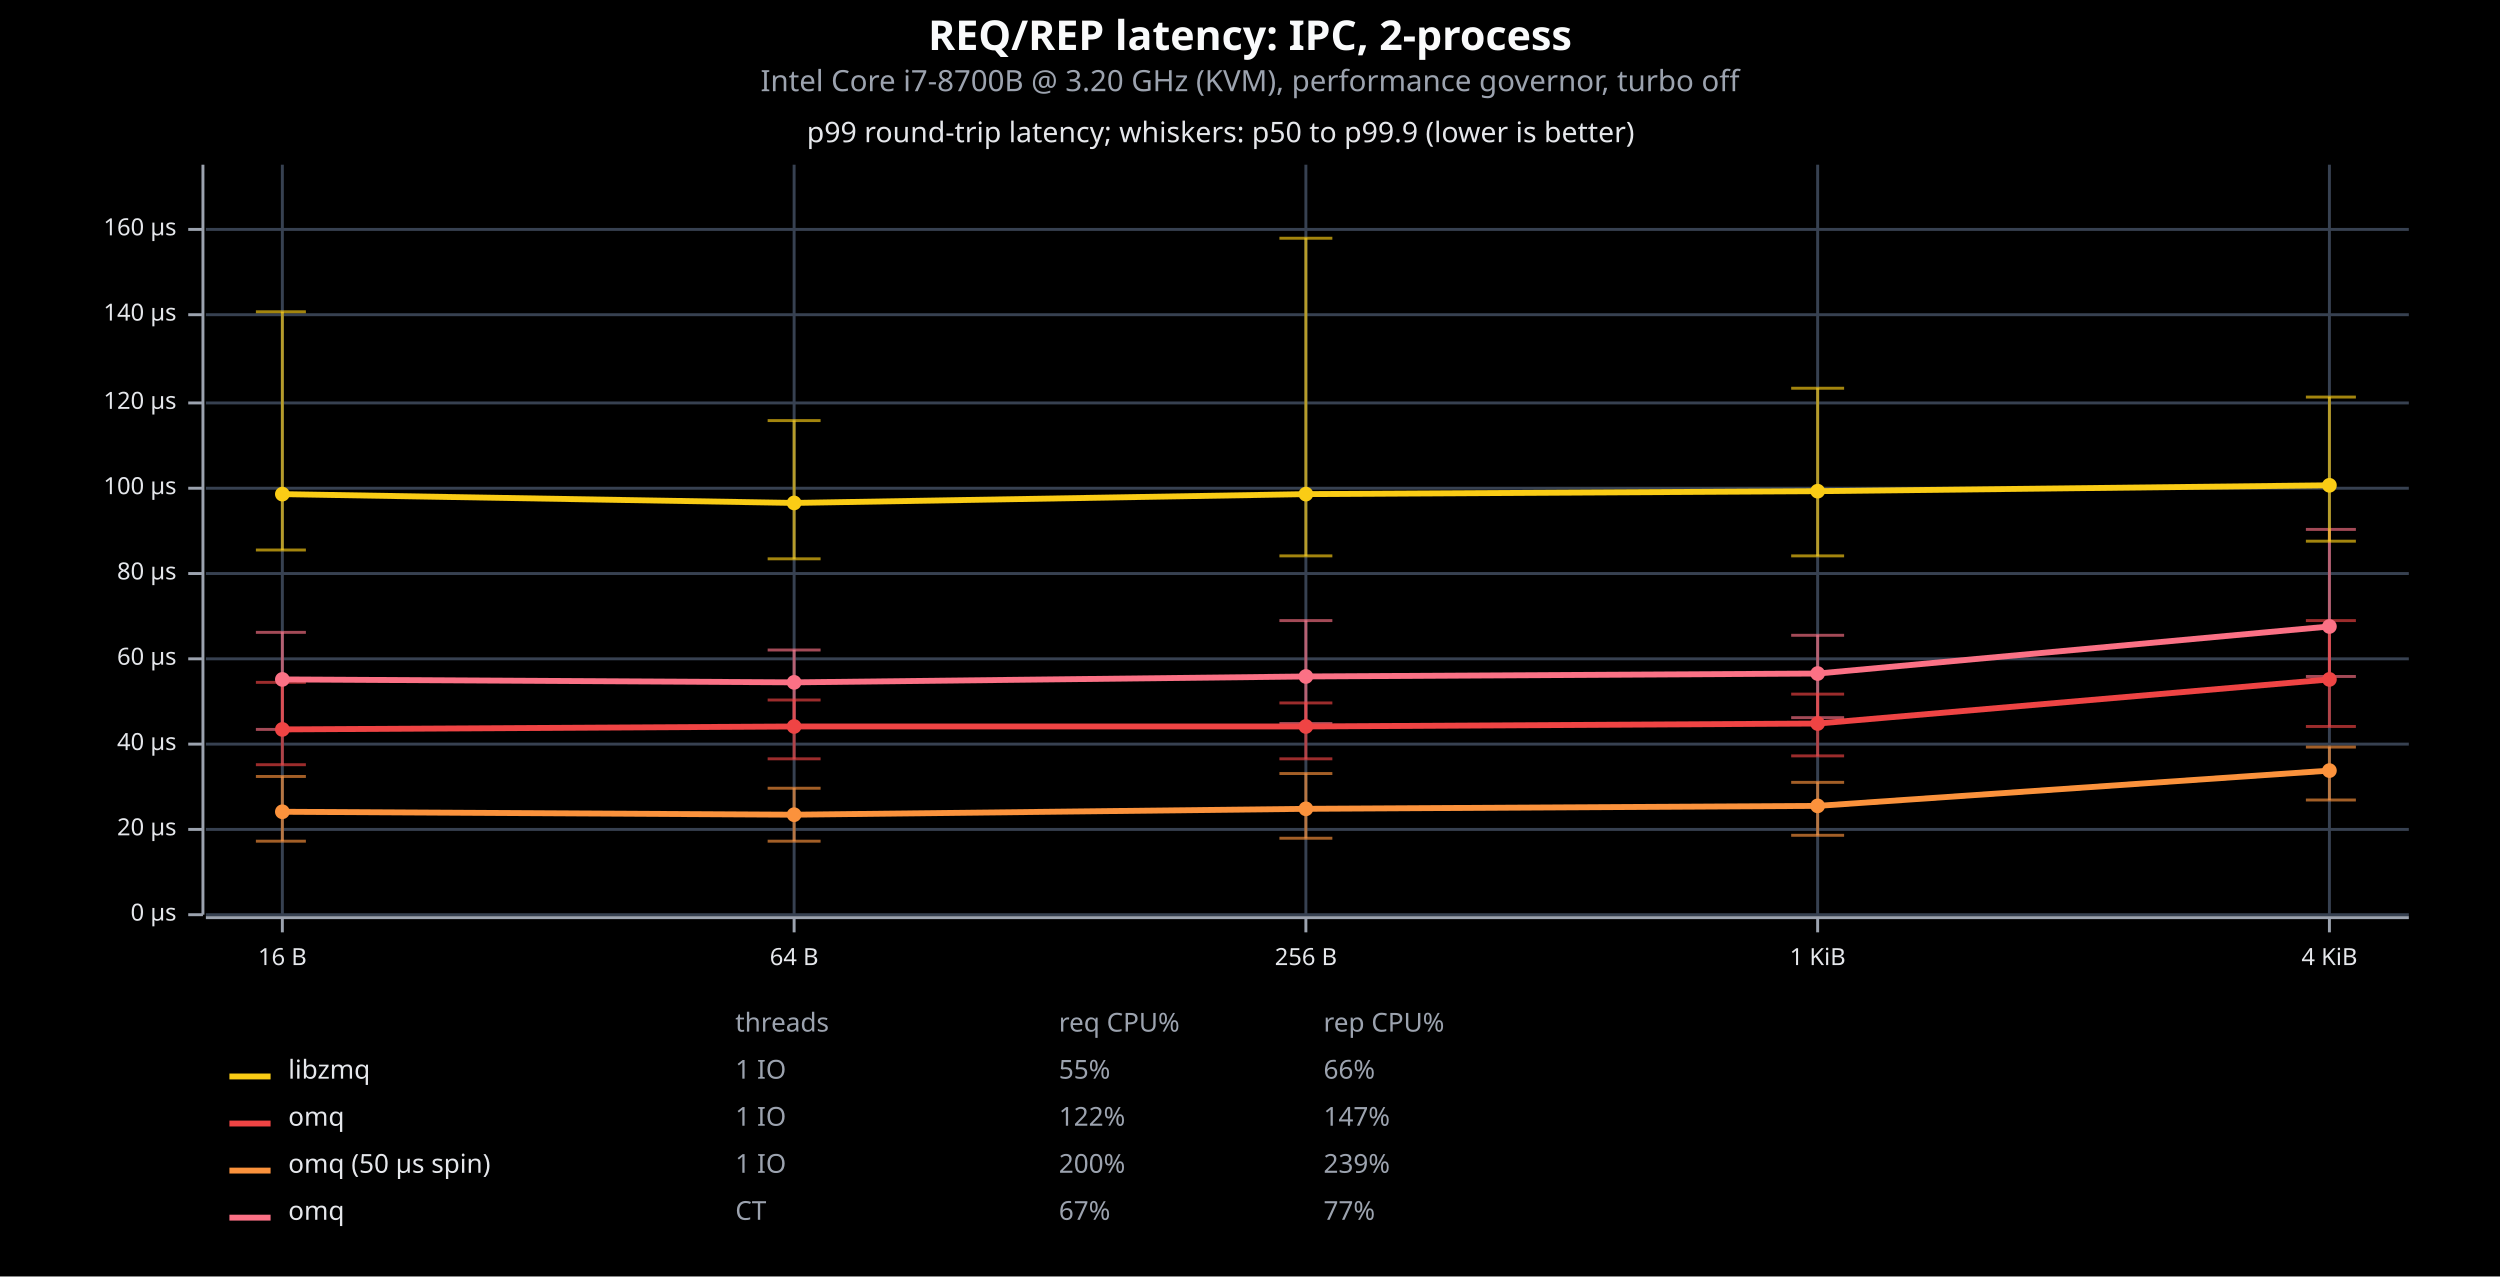
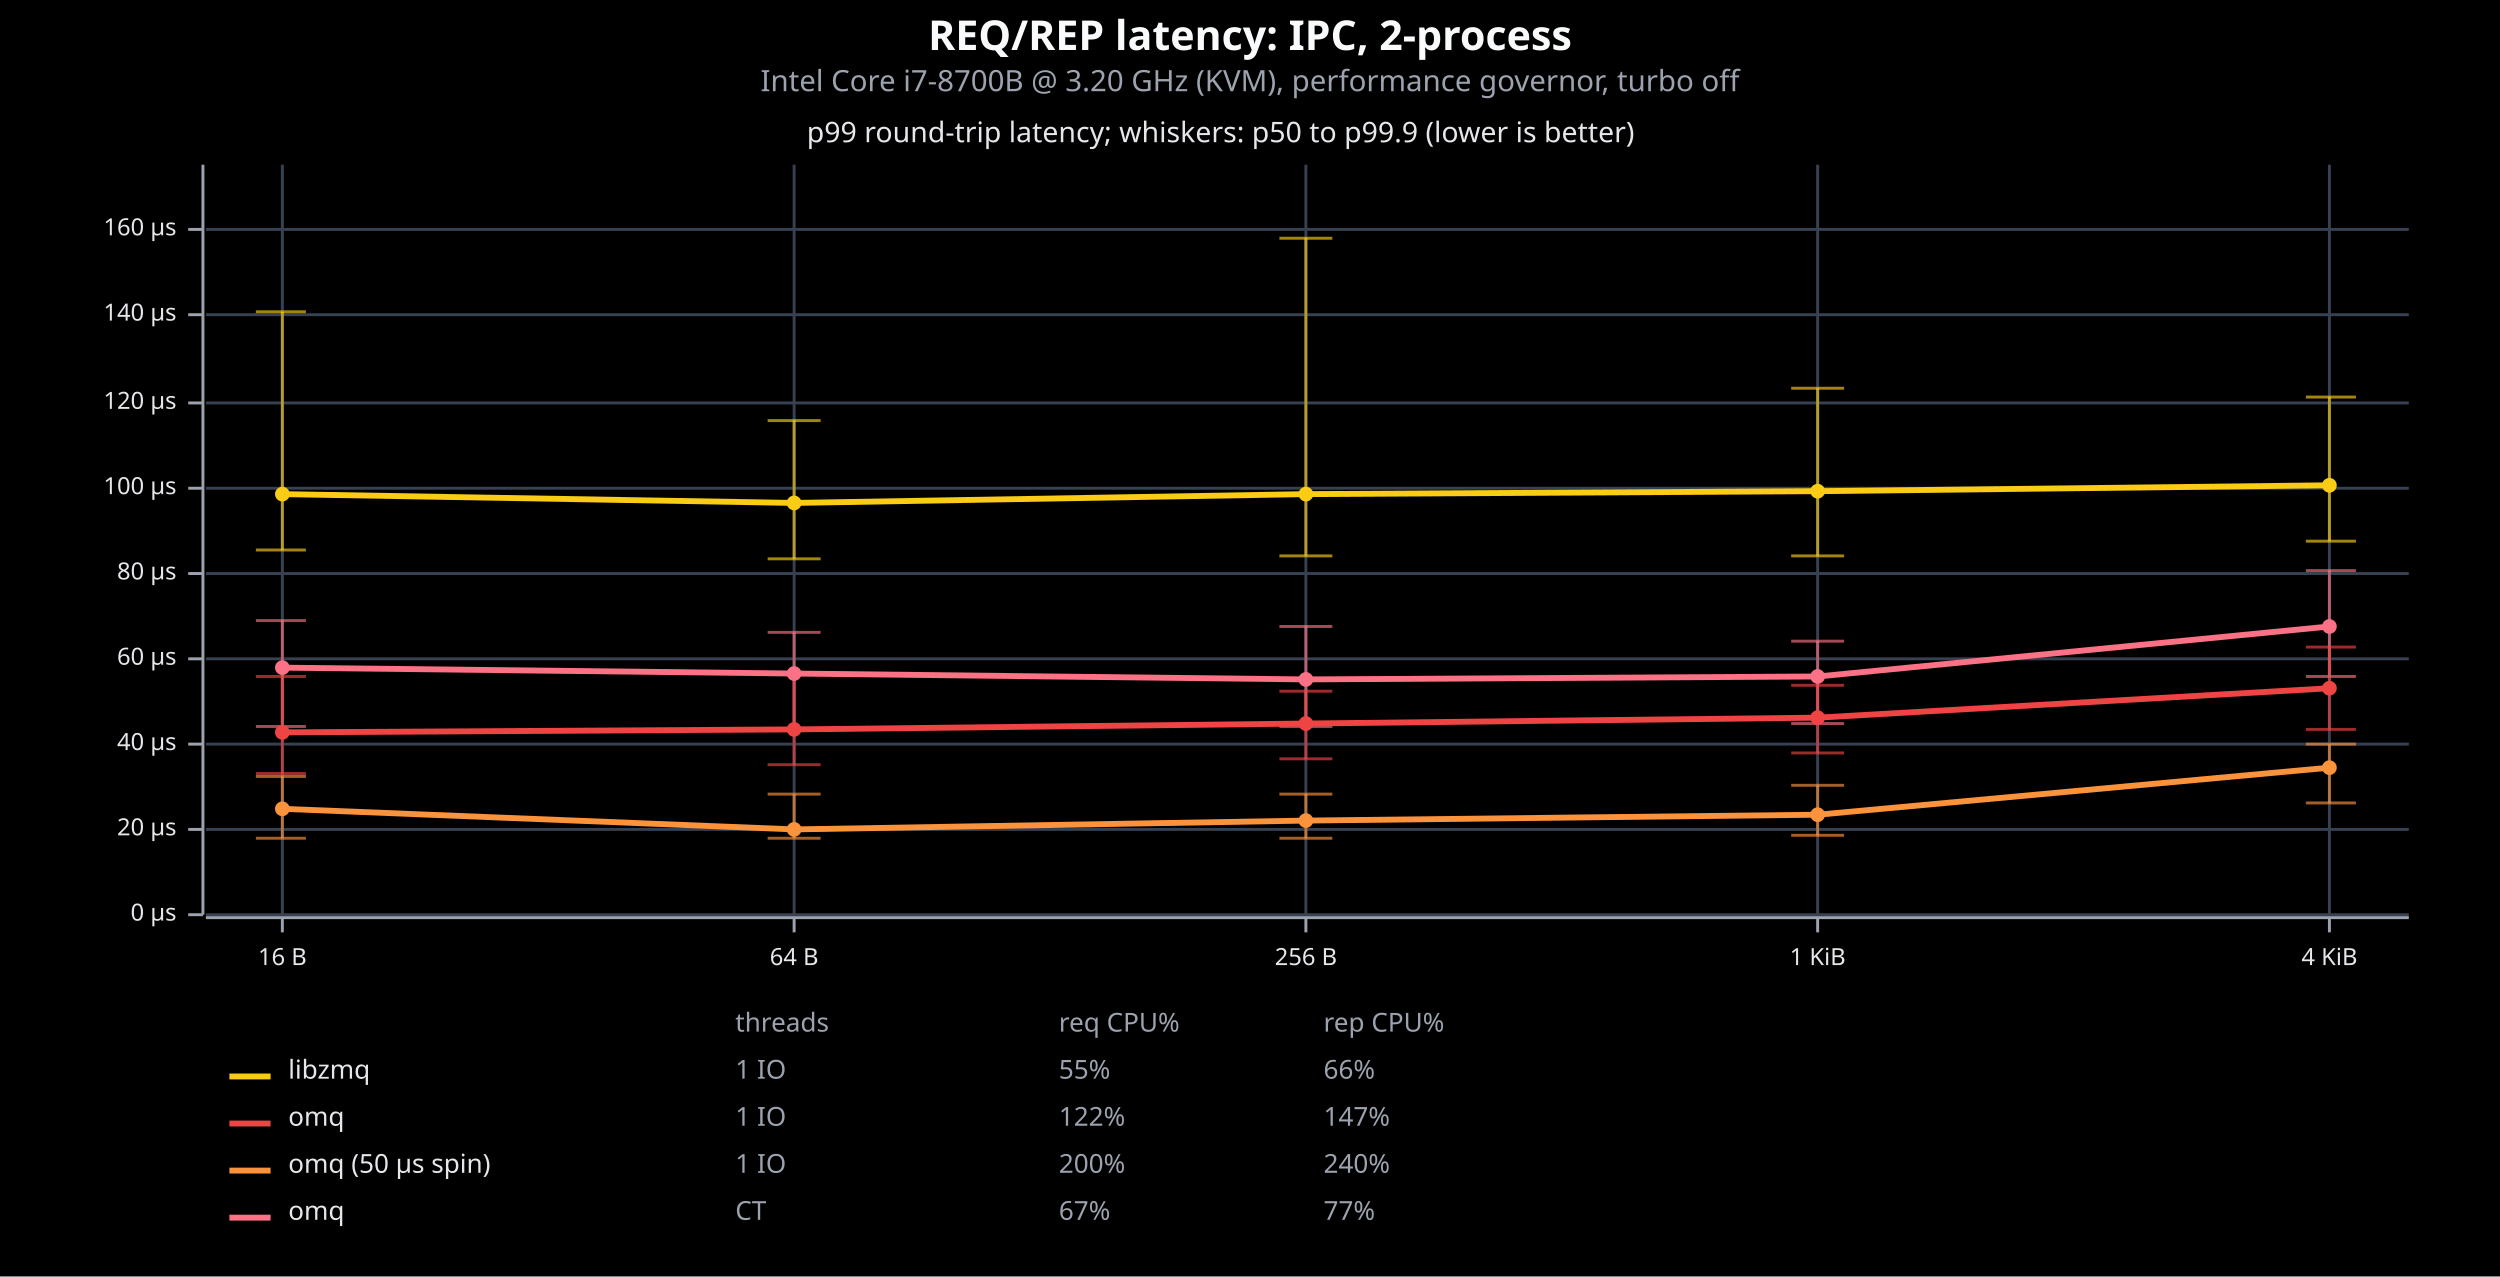
<svg xmlns="http://www.w3.org/2000/svg" viewBox="0 0 850 434" font-family="system-ui, -apple-system, sans-serif">
  <rect x="0" y="0" width="850" height="434" opacity="1" fill="#000000" stroke="none" />
  <text x="425" y="17" text-anchor="middle" font-family="sans-serif" font-size="14" font-weight="bold" fill="#F9FAFB">REQ/REP latency: IPC, 2-process</text>
  <text x="425" y="31" text-anchor="middle" font-family="sans-serif" font-size="10" fill="#9CA3AF">Intel Core i7-8700B @ 3.20 GHz (KVM), performance governor, turbo off</text>
  <text x="415" y="41" dy="0.76em" text-anchor="middle" font-family="sans-serif" font-size="9.677" opacity="1" fill="#E5E7EB">
p99 round-trip latency; whiskers: p50 to p99.9 (lower is better)
</text>
  <line opacity="1" stroke="#374151" stroke-width="1" x1="96" y1="311" x2="96" y2="56" />
  <line opacity="1" stroke="#374151" stroke-width="1" x1="270" y1="311" x2="270" y2="56" />
  <line opacity="1" stroke="#374151" stroke-width="1" x1="444" y1="311" x2="444" y2="56" />
  <line opacity="1" stroke="#374151" stroke-width="1" x1="618" y1="311" x2="618" y2="56" />
  <line opacity="1" stroke="#374151" stroke-width="1" x1="792" y1="311" x2="792" y2="56" />
  <line opacity="1" stroke="#374151" stroke-width="1" x1="70" y1="311" x2="819" y2="311" />
  <line opacity="1" stroke="#374151" stroke-width="1" x1="70" y1="282" x2="819" y2="282" />
  <line opacity="1" stroke="#374151" stroke-width="1" x1="70" y1="253" x2="819" y2="253" />
  <line opacity="1" stroke="#374151" stroke-width="1" x1="70" y1="224" x2="819" y2="224" />
  <line opacity="1" stroke="#374151" stroke-width="1" x1="70" y1="195" x2="819" y2="195" />
  <line opacity="1" stroke="#374151" stroke-width="1" x1="70" y1="166" x2="819" y2="166" />
  <line opacity="1" stroke="#374151" stroke-width="1" x1="70" y1="137" x2="819" y2="137" />
  <line opacity="1" stroke="#374151" stroke-width="1" x1="70" y1="107" x2="819" y2="107" />
  <line opacity="1" stroke="#374151" stroke-width="1" x1="70" y1="78" x2="819" y2="78" />
  <polyline fill="none" opacity="1" stroke="#9CA3AF" stroke-width="1" points="69,56 69,311 " />
  <text x="60" y="311" dy="0.5ex" text-anchor="end" font-family="sans-serif" font-size="8.065" opacity="1" fill="#E5E7EB">
0 μs
</text>
  <polyline fill="none" opacity="1" stroke="#9CA3AF" stroke-width="1" points="64,311 69,311 " />
  <text x="60" y="282" dy="0.5ex" text-anchor="end" font-family="sans-serif" font-size="8.065" opacity="1" fill="#E5E7EB">
20 μs
</text>
  <polyline fill="none" opacity="1" stroke="#9CA3AF" stroke-width="1" points="64,282 69,282 " />
  <text x="60" y="253" dy="0.5ex" text-anchor="end" font-family="sans-serif" font-size="8.065" opacity="1" fill="#E5E7EB">
40 μs
</text>
  <polyline fill="none" opacity="1" stroke="#9CA3AF" stroke-width="1" points="64,253 69,253 " />
  <text x="60" y="224" dy="0.5ex" text-anchor="end" font-family="sans-serif" font-size="8.065" opacity="1" fill="#E5E7EB">
60 μs
</text>
  <polyline fill="none" opacity="1" stroke="#9CA3AF" stroke-width="1" points="64,224 69,224 " />
  <text x="60" y="195" dy="0.5ex" text-anchor="end" font-family="sans-serif" font-size="8.065" opacity="1" fill="#E5E7EB">
80 μs
</text>
  <polyline fill="none" opacity="1" stroke="#9CA3AF" stroke-width="1" points="64,195 69,195 " />
  <text x="60" y="166" dy="0.5ex" text-anchor="end" font-family="sans-serif" font-size="8.065" opacity="1" fill="#E5E7EB">
100 μs
</text>
  <polyline fill="none" opacity="1" stroke="#9CA3AF" stroke-width="1" points="64,166 69,166 " />
  <text x="60" y="137" dy="0.5ex" text-anchor="end" font-family="sans-serif" font-size="8.065" opacity="1" fill="#E5E7EB">
120 μs
</text>
  <polyline fill="none" opacity="1" stroke="#9CA3AF" stroke-width="1" points="64,137 69,137 " />
  <text x="60" y="107" dy="0.5ex" text-anchor="end" font-family="sans-serif" font-size="8.065" opacity="1" fill="#E5E7EB">
140 μs
</text>
  <polyline fill="none" opacity="1" stroke="#9CA3AF" stroke-width="1" points="64,107 69,107 " />
  <text x="60" y="78" dy="0.5ex" text-anchor="end" font-family="sans-serif" font-size="8.065" opacity="1" fill="#E5E7EB">
160 μs
</text>
  <polyline fill="none" opacity="1" stroke="#9CA3AF" stroke-width="1" points="64,78 69,78 " />
  <polyline fill="none" opacity="1" stroke="#9CA3AF" stroke-width="1" points="70,312 819,312 " />
  <text x="96" y="322" dy="0.76em" text-anchor="middle" font-family="sans-serif" font-size="8.065" opacity="1" fill="#E5E7EB">
16 B
</text>
  <polyline fill="none" opacity="1" stroke="#9CA3AF" stroke-width="1" points="96,312 96,317 " />
  <text x="270" y="322" dy="0.76em" text-anchor="middle" font-family="sans-serif" font-size="8.065" opacity="1" fill="#E5E7EB">
64 B
</text>
  <polyline fill="none" opacity="1" stroke="#9CA3AF" stroke-width="1" points="270,312 270,317 " />
  <text x="444" y="322" dy="0.76em" text-anchor="middle" font-family="sans-serif" font-size="8.065" opacity="1" fill="#E5E7EB">
256 B
</text>
  <polyline fill="none" opacity="1" stroke="#9CA3AF" stroke-width="1" points="444,312 444,317 " />
  <text x="618" y="322" dy="0.76em" text-anchor="middle" font-family="sans-serif" font-size="8.065" opacity="1" fill="#E5E7EB">
1 KiB
</text>
  <polyline fill="none" opacity="1" stroke="#9CA3AF" stroke-width="1" points="618,312 618,317 " />
  <text x="792" y="322" dy="0.76em" text-anchor="middle" font-family="sans-serif" font-size="8.065" opacity="1" fill="#E5E7EB">
4 KiB
</text>
  <polyline fill="none" opacity="1" stroke="#9CA3AF" stroke-width="1" points="792,312 792,317 " />
-   <polyline fill="none" opacity="0.65" stroke="#FB7185" stroke-width="1" points="96,248 96,215 " />
-   <polyline fill="none" opacity="0.65" stroke="#FB7185" stroke-width="1" points="87,248 104,248 " />
-   <polyline fill="none" opacity="0.65" stroke="#FB7185" stroke-width="1" points="87,215 104,215 " />
-   <polyline fill="none" opacity="0.65" stroke="#FB7185" stroke-width="1" points="270,247 270,221 " />
-   <polyline fill="none" opacity="0.65" stroke="#FB7185" stroke-width="1" points="261,247 279,247 " />
-   <polyline fill="none" opacity="0.65" stroke="#FB7185" stroke-width="1" points="261,221 279,221 " />
-   <polyline fill="none" opacity="0.65" stroke="#FB7185" stroke-width="1" points="444,246 444,211 " />
-   <polyline fill="none" opacity="0.65" stroke="#FB7185" stroke-width="1" points="435,246 453,246 " />
-   <polyline fill="none" opacity="0.65" stroke="#FB7185" stroke-width="1" points="435,211 453,211 " />
-   <polyline fill="none" opacity="0.65" stroke="#FB7185" stroke-width="1" points="618,244 618,216 " />
-   <polyline fill="none" opacity="0.65" stroke="#FB7185" stroke-width="1" points="609,244 627,244 " />
-   <polyline fill="none" opacity="0.65" stroke="#FB7185" stroke-width="1" points="609,216 627,216 " />
-   <polyline fill="none" opacity="0.65" stroke="#FB7185" stroke-width="1" points="792,230 792,180 " />
+   <polyline fill="none" opacity="0.65" stroke="#FB7185" stroke-width="1" points="96,247 96,211 " />
+   <polyline fill="none" opacity="0.65" stroke="#FB7185" stroke-width="1" points="87,247 104,247 " />
+   <polyline fill="none" opacity="0.65" stroke="#FB7185" stroke-width="1" points="87,211 104,211 " />
+   <polyline fill="none" opacity="0.65" stroke="#FB7185" stroke-width="1" points="270,248 270,215 " />
+   <polyline fill="none" opacity="0.65" stroke="#FB7185" stroke-width="1" points="261,248 279,248 " />
+   <polyline fill="none" opacity="0.65" stroke="#FB7185" stroke-width="1" points="261,215 279,215 " />
+   <polyline fill="none" opacity="0.65" stroke="#FB7185" stroke-width="1" points="444,247 444,213 " />
+   <polyline fill="none" opacity="0.65" stroke="#FB7185" stroke-width="1" points="435,247 453,247 " />
+   <polyline fill="none" opacity="0.65" stroke="#FB7185" stroke-width="1" points="435,213 453,213 " />
+   <polyline fill="none" opacity="0.65" stroke="#FB7185" stroke-width="1" points="618,246 618,218 " />
+   <polyline fill="none" opacity="0.65" stroke="#FB7185" stroke-width="1" points="609,246 627,246 " />
+   <polyline fill="none" opacity="0.65" stroke="#FB7185" stroke-width="1" points="609,218 627,218 " />
+   <polyline fill="none" opacity="0.65" stroke="#FB7185" stroke-width="1" points="792,230 792,194 " />
  <polyline fill="none" opacity="0.65" stroke="#FB7185" stroke-width="1" points="784,230 801,230 " />
-   <polyline fill="none" opacity="0.65" stroke="#FB7185" stroke-width="1" points="784,180 801,180 " />
-   <polyline fill="none" opacity="0.65" stroke="#FB923C" stroke-width="1" points="96,286 96,264 " />
-   <polyline fill="none" opacity="0.65" stroke="#FB923C" stroke-width="1" points="87,286 104,286 " />
+   <polyline fill="none" opacity="0.65" stroke="#FB7185" stroke-width="1" points="784,194 801,194 " />
+   <polyline fill="none" opacity="0.65" stroke="#FB923C" stroke-width="1" points="96,285 96,264 " />
+   <polyline fill="none" opacity="0.65" stroke="#FB923C" stroke-width="1" points="87,285 104,285 " />
  <polyline fill="none" opacity="0.65" stroke="#FB923C" stroke-width="1" points="87,264 104,264 " />
-   <polyline fill="none" opacity="0.65" stroke="#FB923C" stroke-width="1" points="270,286 270,268 " />
-   <polyline fill="none" opacity="0.65" stroke="#FB923C" stroke-width="1" points="261,286 279,286 " />
-   <polyline fill="none" opacity="0.65" stroke="#FB923C" stroke-width="1" points="261,268 279,268 " />
-   <polyline fill="none" opacity="0.65" stroke="#FB923C" stroke-width="1" points="444,285 444,263 " />
+   <polyline fill="none" opacity="0.65" stroke="#FB923C" stroke-width="1" points="270,285 270,270 " />
+   <polyline fill="none" opacity="0.65" stroke="#FB923C" stroke-width="1" points="261,285 279,285 " />
+   <polyline fill="none" opacity="0.65" stroke="#FB923C" stroke-width="1" points="261,270 279,270 " />
+   <polyline fill="none" opacity="0.65" stroke="#FB923C" stroke-width="1" points="444,285 444,270 " />
  <polyline fill="none" opacity="0.65" stroke="#FB923C" stroke-width="1" points="435,285 453,285 " />
-   <polyline fill="none" opacity="0.65" stroke="#FB923C" stroke-width="1" points="435,263 453,263 " />
-   <polyline fill="none" opacity="0.65" stroke="#FB923C" stroke-width="1" points="618,284 618,266 " />
+   <polyline fill="none" opacity="0.65" stroke="#FB923C" stroke-width="1" points="435,270 453,270 " />
+   <polyline fill="none" opacity="0.65" stroke="#FB923C" stroke-width="1" points="618,284 618,267 " />
  <polyline fill="none" opacity="0.65" stroke="#FB923C" stroke-width="1" points="609,284 627,284 " />
-   <polyline fill="none" opacity="0.65" stroke="#FB923C" stroke-width="1" points="609,266 627,266 " />
-   <polyline fill="none" opacity="0.65" stroke="#FB923C" stroke-width="1" points="792,272 792,254 " />
-   <polyline fill="none" opacity="0.65" stroke="#FB923C" stroke-width="1" points="784,272 801,272 " />
-   <polyline fill="none" opacity="0.65" stroke="#FB923C" stroke-width="1" points="784,254 801,254 " />
-   <polyline fill="none" opacity="0.65" stroke="#EF4444" stroke-width="1" points="96,260 96,232 " />
-   <polyline fill="none" opacity="0.65" stroke="#EF4444" stroke-width="1" points="87,260 104,260 " />
-   <polyline fill="none" opacity="0.65" stroke="#EF4444" stroke-width="1" points="87,232 104,232 " />
-   <polyline fill="none" opacity="0.65" stroke="#EF4444" stroke-width="1" points="270,258 270,238 " />
-   <polyline fill="none" opacity="0.65" stroke="#EF4444" stroke-width="1" points="261,258 279,258 " />
-   <polyline fill="none" opacity="0.65" stroke="#EF4444" stroke-width="1" points="261,238 279,238 " />
-   <polyline fill="none" opacity="0.65" stroke="#EF4444" stroke-width="1" points="444,258 444,239 " />
+   <polyline fill="none" opacity="0.65" stroke="#FB923C" stroke-width="1" points="609,267 627,267 " />
+   <polyline fill="none" opacity="0.65" stroke="#FB923C" stroke-width="1" points="792,273 792,253 " />
+   <polyline fill="none" opacity="0.65" stroke="#FB923C" stroke-width="1" points="784,273 801,273 " />
+   <polyline fill="none" opacity="0.65" stroke="#FB923C" stroke-width="1" points="784,253 801,253 " />
+   <polyline fill="none" opacity="0.65" stroke="#EF4444" stroke-width="1" points="96,263 96,230 " />
+   <polyline fill="none" opacity="0.65" stroke="#EF4444" stroke-width="1" points="87,263 104,263 " />
+   <polyline fill="none" opacity="0.65" stroke="#EF4444" stroke-width="1" points="87,230 104,230 " />
+   <polyline fill="none" opacity="0.65" stroke="#EF4444" stroke-width="1" points="270,260 270,229 " />
+   <polyline fill="none" opacity="0.65" stroke="#EF4444" stroke-width="1" points="261,260 279,260 " />
+   <polyline fill="none" opacity="0.65" stroke="#EF4444" stroke-width="1" points="261,229 279,229 " />
+   <polyline fill="none" opacity="0.65" stroke="#EF4444" stroke-width="1" points="444,258 444,235 " />
  <polyline fill="none" opacity="0.65" stroke="#EF4444" stroke-width="1" points="435,258 453,258 " />
-   <polyline fill="none" opacity="0.65" stroke="#EF4444" stroke-width="1" points="435,239 453,239 " />
-   <polyline fill="none" opacity="0.65" stroke="#EF4444" stroke-width="1" points="618,257 618,236 " />
-   <polyline fill="none" opacity="0.65" stroke="#EF4444" stroke-width="1" points="609,257 627,257 " />
-   <polyline fill="none" opacity="0.65" stroke="#EF4444" stroke-width="1" points="609,236 627,236 " />
-   <polyline fill="none" opacity="0.65" stroke="#EF4444" stroke-width="1" points="792,247 792,211 " />
-   <polyline fill="none" opacity="0.65" stroke="#EF4444" stroke-width="1" points="784,247 801,247 " />
-   <polyline fill="none" opacity="0.65" stroke="#EF4444" stroke-width="1" points="784,211 801,211 " />
+   <polyline fill="none" opacity="0.65" stroke="#EF4444" stroke-width="1" points="435,235 453,235 " />
+   <polyline fill="none" opacity="0.65" stroke="#EF4444" stroke-width="1" points="618,256 618,233 " />
+   <polyline fill="none" opacity="0.65" stroke="#EF4444" stroke-width="1" points="609,256 627,256 " />
+   <polyline fill="none" opacity="0.65" stroke="#EF4444" stroke-width="1" points="609,233 627,233 " />
+   <polyline fill="none" opacity="0.65" stroke="#EF4444" stroke-width="1" points="792,248 792,220 " />
+   <polyline fill="none" opacity="0.65" stroke="#EF4444" stroke-width="1" points="784,248 801,248 " />
+   <polyline fill="none" opacity="0.65" stroke="#EF4444" stroke-width="1" points="784,220 801,220 " />
  <polyline fill="none" opacity="0.65" stroke="#FACC15" stroke-width="1" points="96,187 96,106 " />
  <polyline fill="none" opacity="0.65" stroke="#FACC15" stroke-width="1" points="87,187 104,187 " />
  <polyline fill="none" opacity="0.65" stroke="#FACC15" stroke-width="1" points="87,106 104,106 " />
  <polyline fill="none" opacity="0.65" stroke="#FACC15" stroke-width="1" points="270,190 270,143 " />
  <polyline fill="none" opacity="0.65" stroke="#FACC15" stroke-width="1" points="261,190 279,190 " />
  <polyline fill="none" opacity="0.65" stroke="#FACC15" stroke-width="1" points="261,143 279,143 " />
  <polyline fill="none" opacity="0.65" stroke="#FACC15" stroke-width="1" points="444,189 444,81 " />
  <polyline fill="none" opacity="0.65" stroke="#FACC15" stroke-width="1" points="435,189 453,189 " />
  <polyline fill="none" opacity="0.65" stroke="#FACC15" stroke-width="1" points="435,81 453,81 " />
  <polyline fill="none" opacity="0.65" stroke="#FACC15" stroke-width="1" points="618,189 618,132 " />
  <polyline fill="none" opacity="0.65" stroke="#FACC15" stroke-width="1" points="609,189 627,189 " />
  <polyline fill="none" opacity="0.65" stroke="#FACC15" stroke-width="1" points="609,132 627,132 " />
  <polyline fill="none" opacity="0.65" stroke="#FACC15" stroke-width="1" points="792,184 792,135 " />
  <polyline fill="none" opacity="0.65" stroke="#FACC15" stroke-width="1" points="784,184 801,184 " />
  <polyline fill="none" opacity="0.65" stroke="#FACC15" stroke-width="1" points="784,135 801,135 " />
-   <polyline fill="none" opacity="1" stroke="#FB7185" stroke-width="2" points="96,231 270,232 444,230 618,229 792,213 " />
-   <circle cx="96" cy="231" r="2.5" opacity="1" fill="#FB7185" stroke="none" stroke-width="1" />
-   <circle cx="270" cy="232" r="2.5" opacity="1" fill="#FB7185" stroke="none" stroke-width="1" />
-   <circle cx="444" cy="230" r="2.5" opacity="1" fill="#FB7185" stroke="none" stroke-width="1" />
-   <circle cx="618" cy="229" r="2.5" opacity="1" fill="#FB7185" stroke="none" stroke-width="1" />
+   <polyline fill="none" opacity="1" stroke="#FB7185" stroke-width="2" points="96,227 270,229 444,231 618,230 792,213 " />
+   <circle cx="96" cy="227" r="2.5" opacity="1" fill="#FB7185" stroke="none" stroke-width="1" />
+   <circle cx="270" cy="229" r="2.5" opacity="1" fill="#FB7185" stroke="none" stroke-width="1" />
+   <circle cx="444" cy="231" r="2.5" opacity="1" fill="#FB7185" stroke="none" stroke-width="1" />
+   <circle cx="618" cy="230" r="2.5" opacity="1" fill="#FB7185" stroke="none" stroke-width="1" />
  <circle cx="792" cy="213" r="2.5" opacity="1" fill="#FB7185" stroke="none" stroke-width="1" />
-   <polyline fill="none" opacity="1" stroke="#FB923C" stroke-width="2" points="96,276 270,277 444,275 618,274 792,262 " />
-   <circle cx="96" cy="276" r="2.5" opacity="1" fill="#FB923C" stroke="none" stroke-width="1" />
-   <circle cx="270" cy="277" r="2.5" opacity="1" fill="#FB923C" stroke="none" stroke-width="1" />
-   <circle cx="444" cy="275" r="2.5" opacity="1" fill="#FB923C" stroke="none" stroke-width="1" />
-   <circle cx="618" cy="274" r="2.5" opacity="1" fill="#FB923C" stroke="none" stroke-width="1" />
-   <circle cx="792" cy="262" r="2.5" opacity="1" fill="#FB923C" stroke="none" stroke-width="1" />
-   <polyline fill="none" opacity="1" stroke="#EF4444" stroke-width="2" points="96,248 270,247 444,247 618,246 792,231 " />
-   <circle cx="96" cy="248" r="2.5" opacity="1" fill="#EF4444" stroke="none" stroke-width="1" />
-   <circle cx="270" cy="247" r="2.5" opacity="1" fill="#EF4444" stroke="none" stroke-width="1" />
-   <circle cx="444" cy="247" r="2.5" opacity="1" fill="#EF4444" stroke="none" stroke-width="1" />
-   <circle cx="618" cy="246" r="2.5" opacity="1" fill="#EF4444" stroke="none" stroke-width="1" />
-   <circle cx="792" cy="231" r="2.5" opacity="1" fill="#EF4444" stroke="none" stroke-width="1" />
+   <polyline fill="none" opacity="1" stroke="#FB923C" stroke-width="2" points="96,275 270,282 444,279 618,277 792,261 " />
+   <circle cx="96" cy="275" r="2.5" opacity="1" fill="#FB923C" stroke="none" stroke-width="1" />
+   <circle cx="270" cy="282" r="2.5" opacity="1" fill="#FB923C" stroke="none" stroke-width="1" />
+   <circle cx="444" cy="279" r="2.5" opacity="1" fill="#FB923C" stroke="none" stroke-width="1" />
+   <circle cx="618" cy="277" r="2.5" opacity="1" fill="#FB923C" stroke="none" stroke-width="1" />
+   <circle cx="792" cy="261" r="2.5" opacity="1" fill="#FB923C" stroke="none" stroke-width="1" />
+   <polyline fill="none" opacity="1" stroke="#EF4444" stroke-width="2" points="96,249 270,248 444,246 618,244 792,234 " />
+   <circle cx="96" cy="249" r="2.5" opacity="1" fill="#EF4444" stroke="none" stroke-width="1" />
+   <circle cx="270" cy="248" r="2.5" opacity="1" fill="#EF4444" stroke="none" stroke-width="1" />
+   <circle cx="444" cy="246" r="2.5" opacity="1" fill="#EF4444" stroke="none" stroke-width="1" />
+   <circle cx="618" cy="244" r="2.5" opacity="1" fill="#EF4444" stroke="none" stroke-width="1" />
+   <circle cx="792" cy="234" r="2.5" opacity="1" fill="#EF4444" stroke="none" stroke-width="1" />
  <polyline fill="none" opacity="1" stroke="#FACC15" stroke-width="2" points="96,168 270,171 444,168 618,167 792,165 " />
  <circle cx="96" cy="168" r="2.5" opacity="1" fill="#FACC15" stroke="none" stroke-width="1" />
  <circle cx="270" cy="171" r="2.5" opacity="1" fill="#FACC15" stroke="none" stroke-width="1" />
  <circle cx="444" cy="168" r="2.5" opacity="1" fill="#FACC15" stroke="none" stroke-width="1" />
  <circle cx="618" cy="167" r="2.5" opacity="1" fill="#FACC15" stroke="none" stroke-width="1" />
  <circle cx="792" cy="165" r="2.5" opacity="1" fill="#FACC15" stroke="none" stroke-width="1" />
  <text x="250" y="344" dy="0.76em" text-anchor="start" font-family="sans-serif" font-size="8.871" opacity="1" fill="#9CA3AF">
threads
</text>
  <text x="360" y="344" dy="0.76em" text-anchor="start" font-family="sans-serif" font-size="8.871" opacity="1" fill="#9CA3AF">
req CPU%
</text>
  <text x="450" y="344" dy="0.76em" text-anchor="start" font-family="sans-serif" font-size="8.871" opacity="1" fill="#9CA3AF">
rep CPU%
</text>
  <polyline fill="none" opacity="1" stroke="#FACC15" stroke-width="2" points="78,366 92,366 " />
  <text x="98" y="360" dy="0.76em" text-anchor="start" font-family="sans-serif" font-size="8.871" opacity="1" fill="#E5E7EB">
libzmq
</text>
  <text x="250" y="360" dy="0.76em" text-anchor="start" font-family="sans-serif" font-size="8.871" opacity="1" fill="#9CA3AF">
1 IO
</text>
  <text x="360" y="360" dy="0.76em" text-anchor="start" font-family="sans-serif" font-size="8.871" opacity="1" fill="#9CA3AF">
55%
</text>
  <text x="450" y="360" dy="0.76em" text-anchor="start" font-family="sans-serif" font-size="8.871" opacity="1" fill="#9CA3AF">
66%
</text>
  <polyline fill="none" opacity="1" stroke="#EF4444" stroke-width="2" points="78,382 92,382 " />
  <text x="98" y="376" dy="0.76em" text-anchor="start" font-family="sans-serif" font-size="8.871" opacity="1" fill="#E5E7EB">
omq
</text>
  <text x="250" y="376" dy="0.76em" text-anchor="start" font-family="sans-serif" font-size="8.871" opacity="1" fill="#9CA3AF">
1 IO
</text>
  <text x="360" y="376" dy="0.76em" text-anchor="start" font-family="sans-serif" font-size="8.871" opacity="1" fill="#9CA3AF">
122%
</text>
  <text x="450" y="376" dy="0.76em" text-anchor="start" font-family="sans-serif" font-size="8.871" opacity="1" fill="#9CA3AF">
147%
</text>
  <polyline fill="none" opacity="1" stroke="#FB923C" stroke-width="2" points="78,398 92,398 " />
  <text x="98" y="392" dy="0.76em" text-anchor="start" font-family="sans-serif" font-size="8.871" opacity="1" fill="#E5E7EB">
omq (50 μs spin)
</text>
  <text x="250" y="392" dy="0.76em" text-anchor="start" font-family="sans-serif" font-size="8.871" opacity="1" fill="#9CA3AF">
1 IO
</text>
  <text x="360" y="392" dy="0.76em" text-anchor="start" font-family="sans-serif" font-size="8.871" opacity="1" fill="#9CA3AF">
200%
</text>
  <text x="450" y="392" dy="0.76em" text-anchor="start" font-family="sans-serif" font-size="8.871" opacity="1" fill="#9CA3AF">
- 239%
+ 240%
</text>
  <polyline fill="none" opacity="1" stroke="#FB7185" stroke-width="2" points="78,414 92,414 " />
  <text x="98" y="408" dy="0.76em" text-anchor="start" font-family="sans-serif" font-size="8.871" opacity="1" fill="#E5E7EB">
omq
</text>
  <text x="250" y="408" dy="0.76em" text-anchor="start" font-family="sans-serif" font-size="8.871" opacity="1" fill="#9CA3AF">
CT
</text>
  <text x="360" y="408" dy="0.76em" text-anchor="start" font-family="sans-serif" font-size="8.871" opacity="1" fill="#9CA3AF">
67%
</text>
  <text x="450" y="408" dy="0.76em" text-anchor="start" font-family="sans-serif" font-size="8.871" opacity="1" fill="#9CA3AF">
77%
</text>
</svg>
